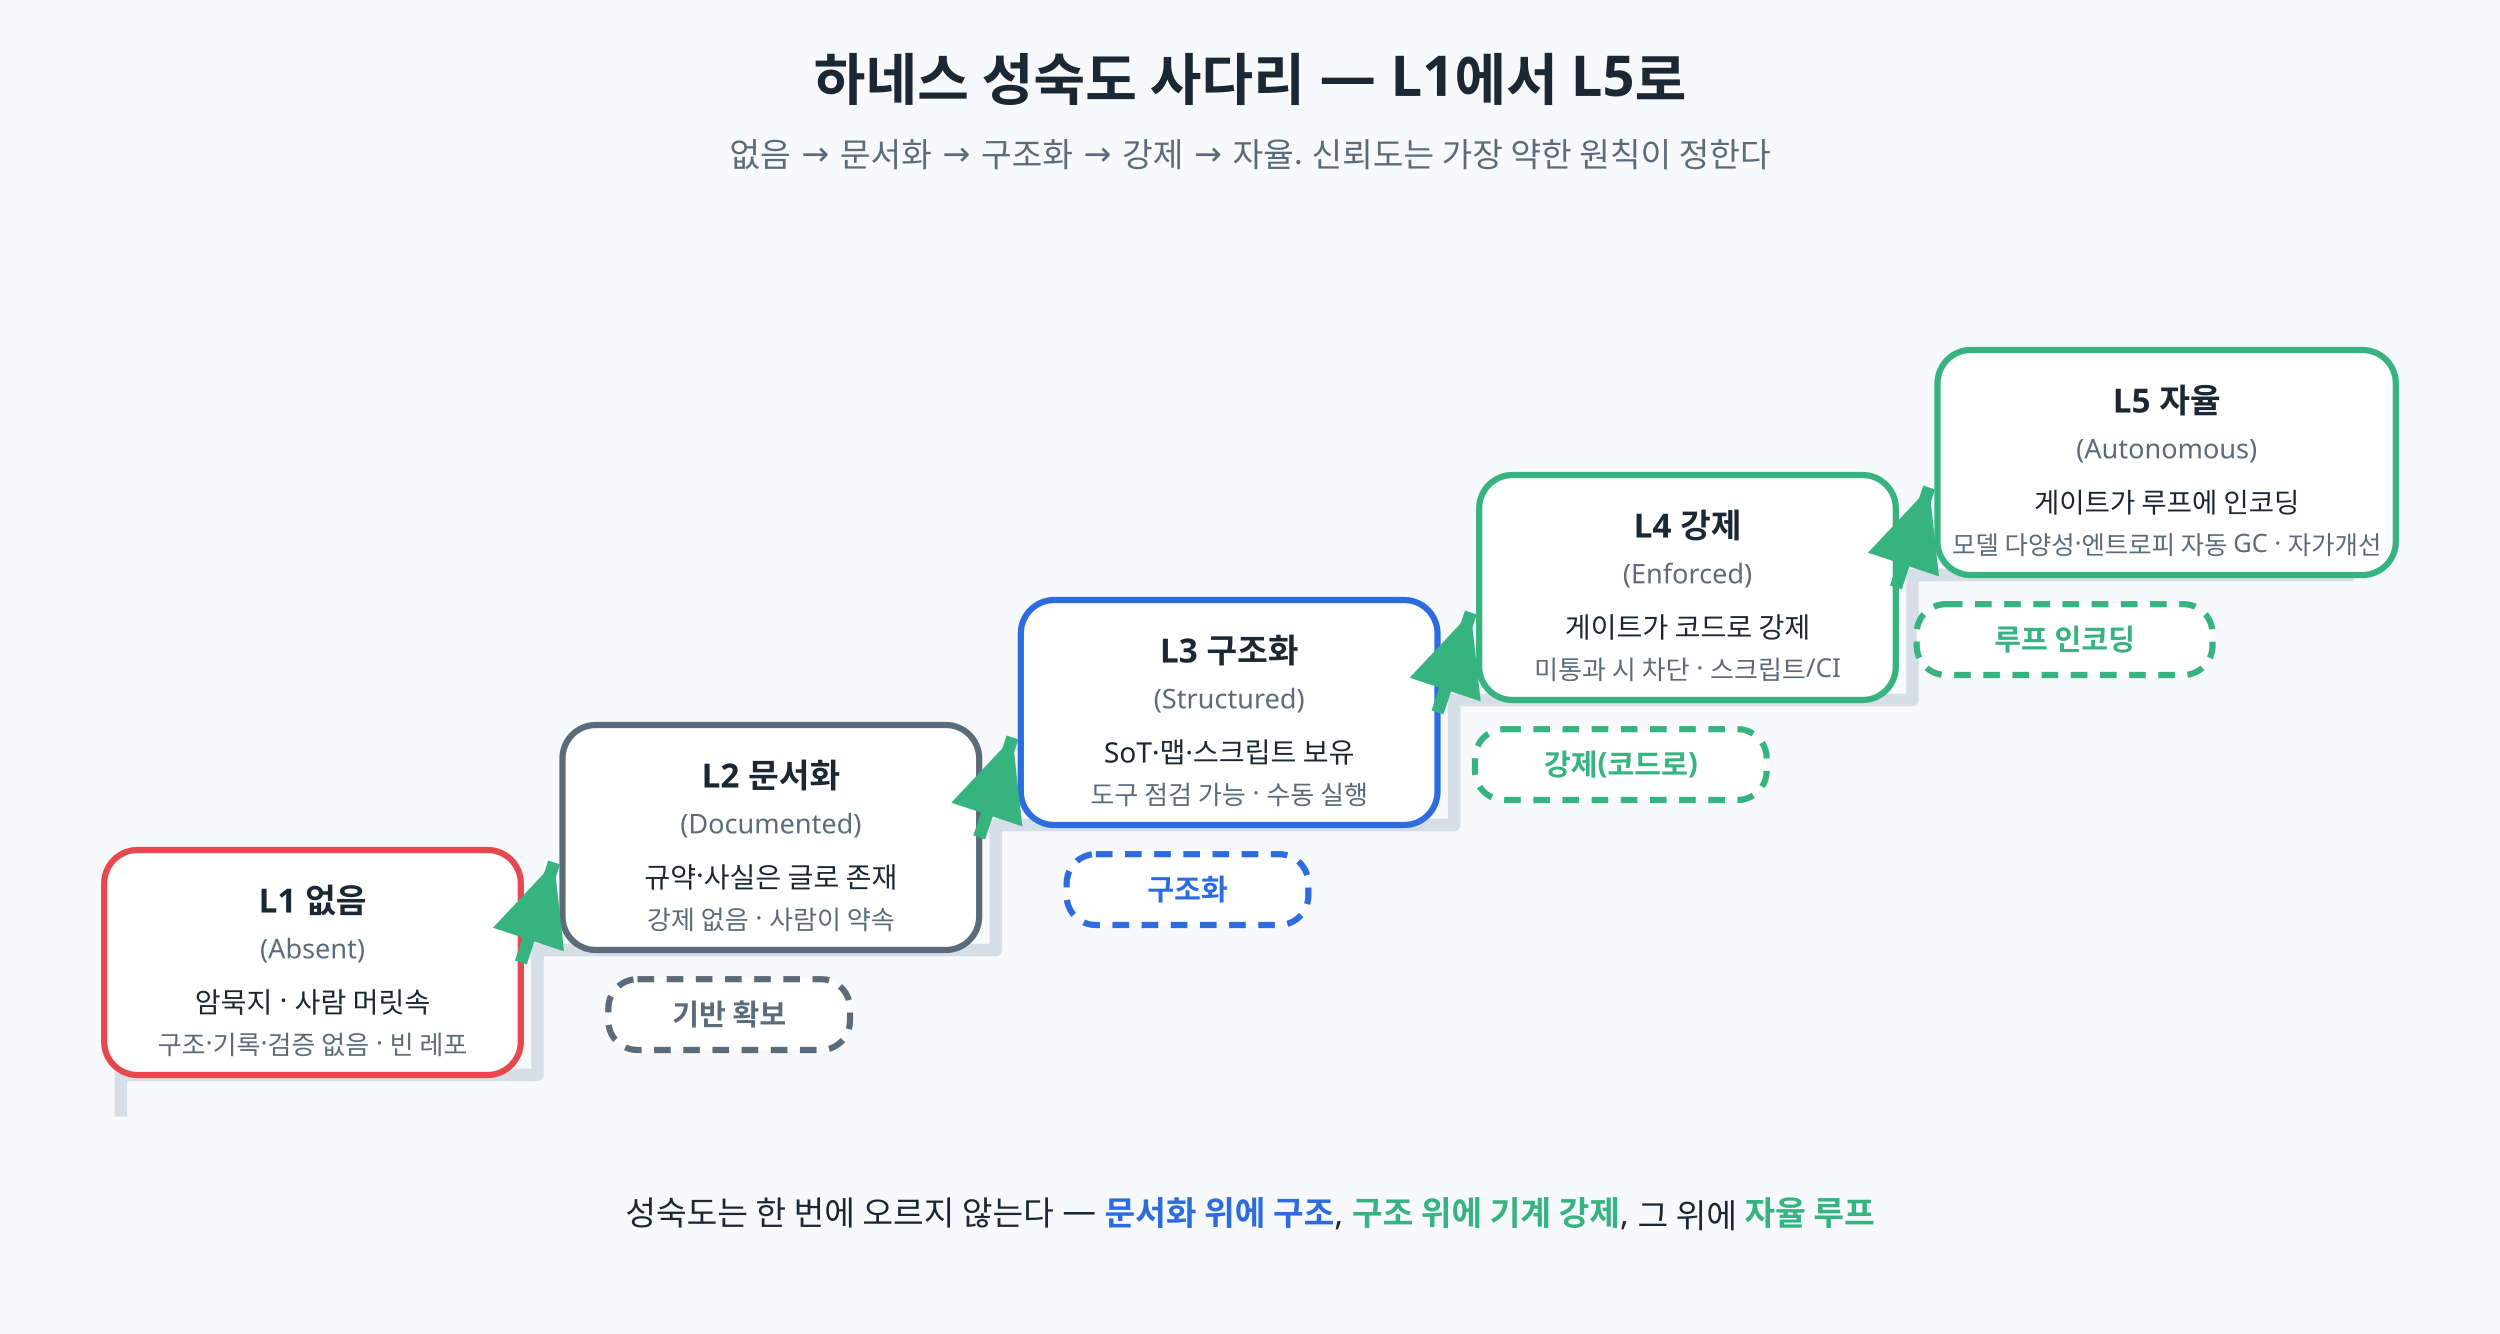
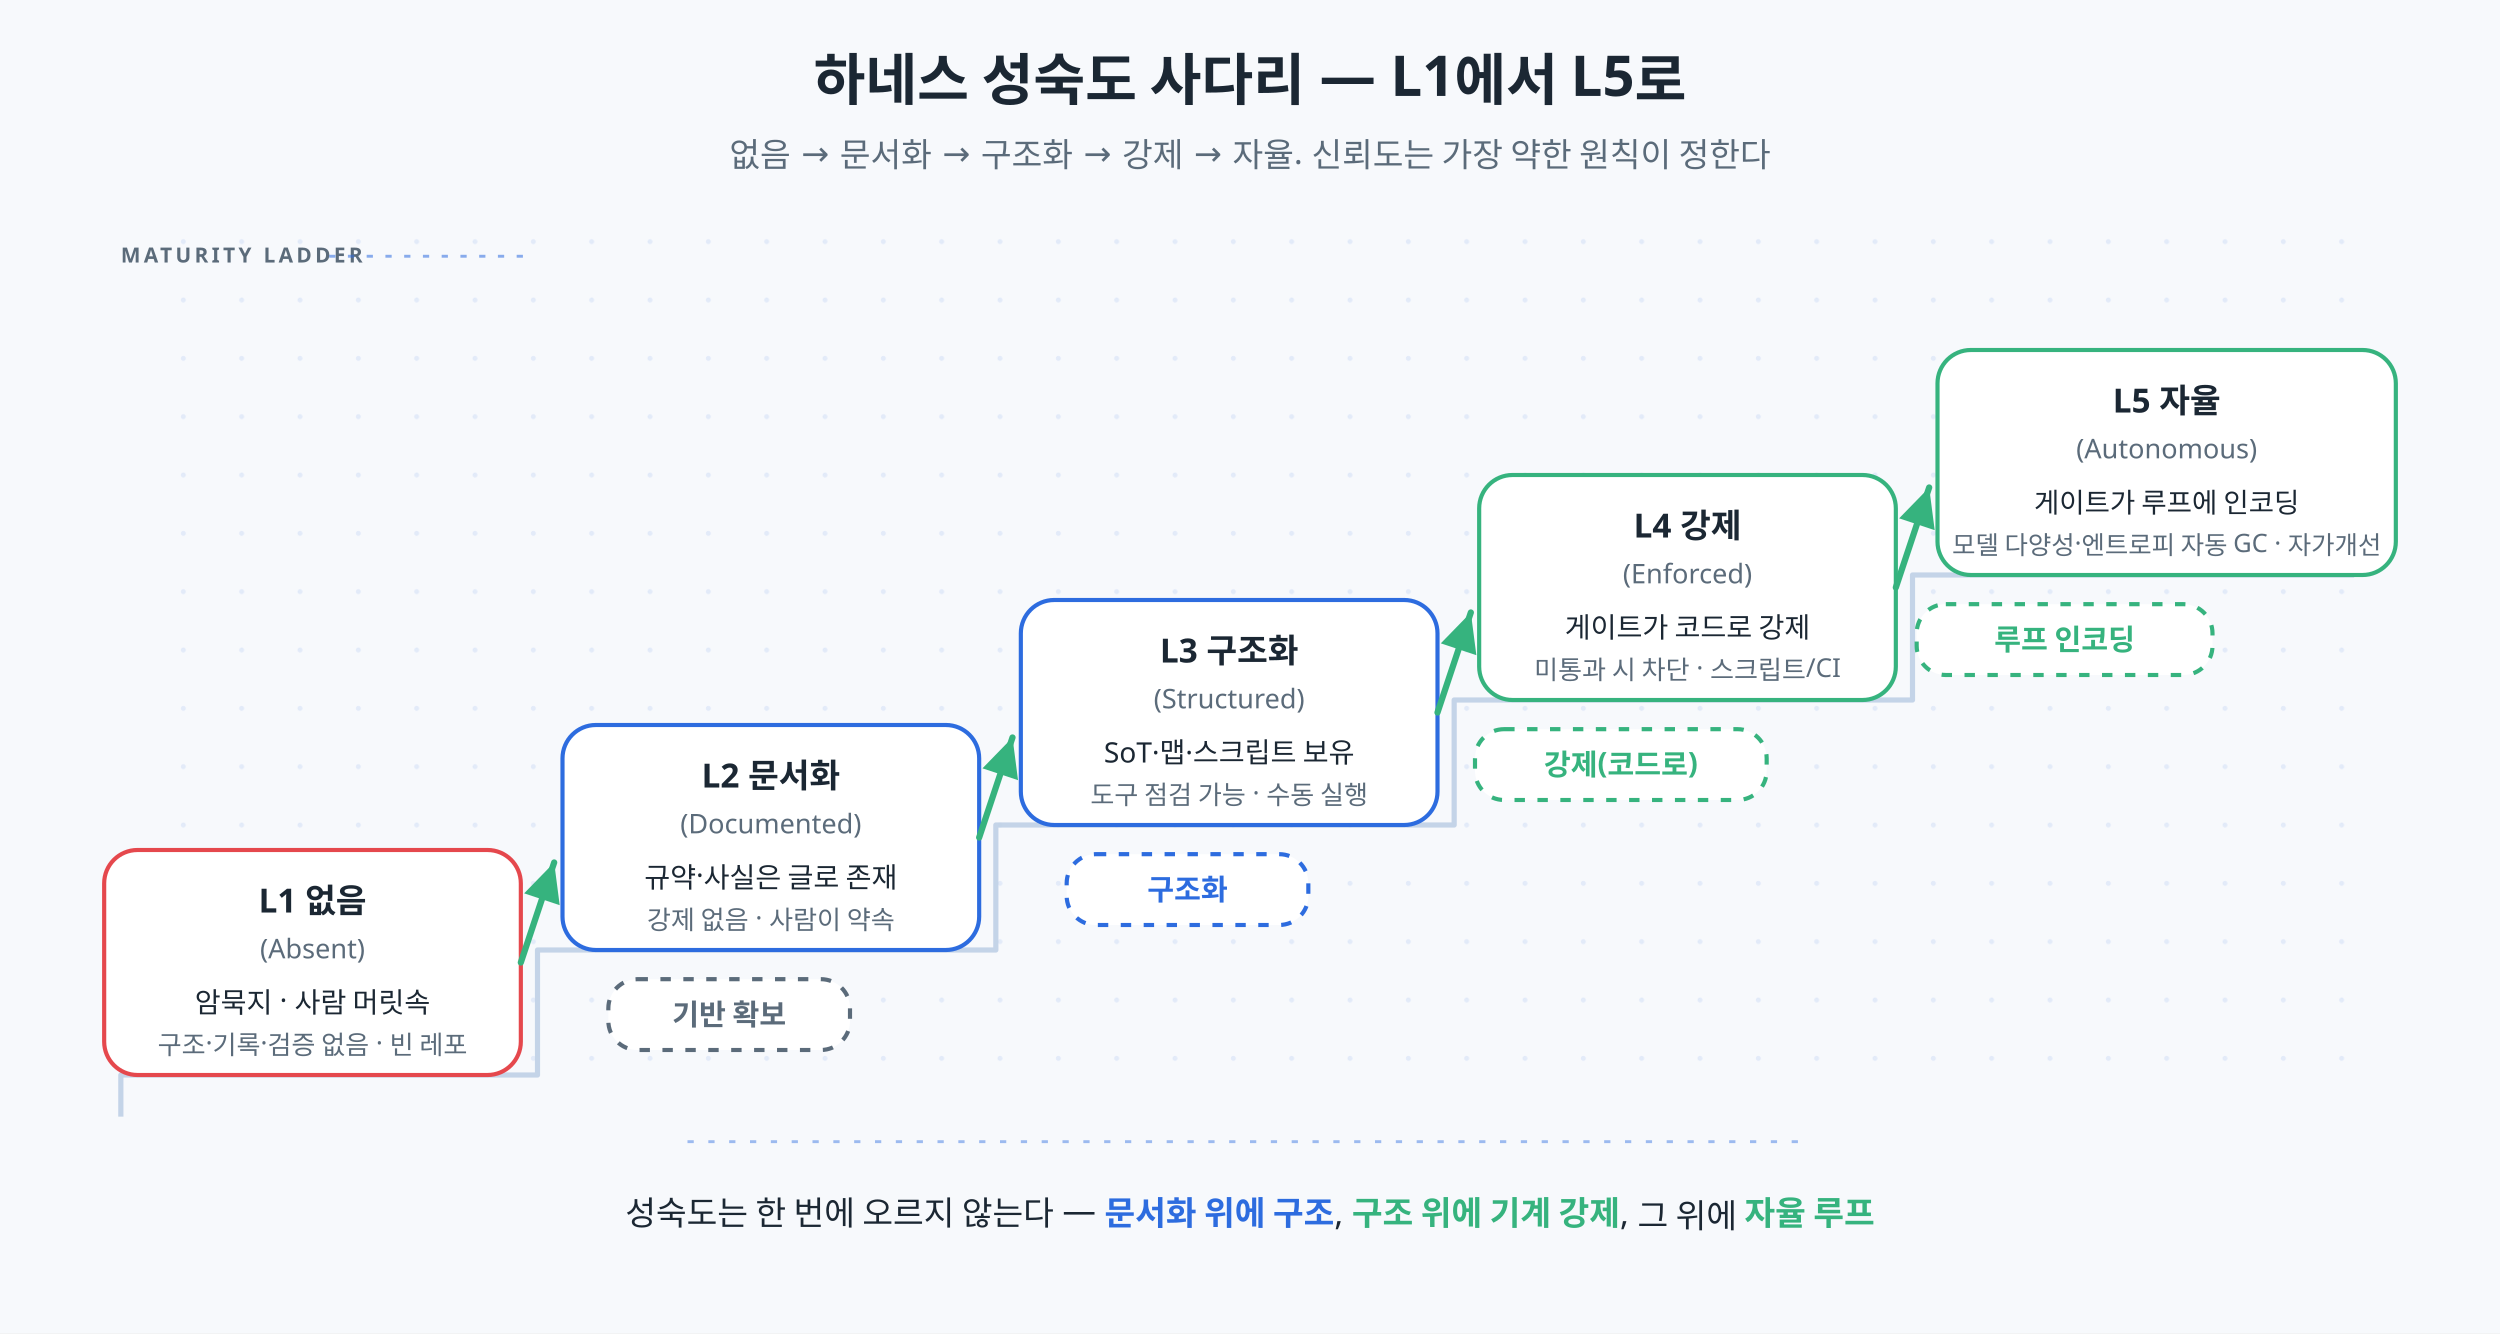
<svg xmlns="http://www.w3.org/2000/svg" viewBox="0 0 1200 640" font-family="Apple SD Gothic Neo, sans-serif">
  <defs>
-     <marker id="ok" markerWidth="9" markerHeight="9" refX="6.5" refY="3" orient="auto" markerUnits="strokeWidth">
-       <path d="M0,0 L6.5,3 L0,6 Z" fill="#36B37E" />
+     <marker id="arrow-pass" markerWidth="8" markerHeight="8" refX="6.2" refY="3" orient="auto" markerUnits="strokeWidth">
+       <path d="M0,0 L6.2,3 L0,6 Z" fill="#36B37E" />
    </marker>
-     <marker id="loop" markerWidth="9" markerHeight="9" refX="6.5" refY="3" orient="auto" markerUnits="strokeWidth">
-       <path d="M0,0 L6.5,3 L0,6 Z" fill="#2D6CDF" />
-     </marker>
-     <marker id="esc" markerWidth="9" markerHeight="9" refX="6.5" refY="3" orient="auto" markerUnits="strokeWidth">
-       <path d="M0,0 L6.5,3 L0,6 Z" fill="#5B6B7A" />
-     </marker>
+     <pattern id="dot-field" width="28" height="28" patternUnits="userSpaceOnUse">
+       <circle cx="4" cy="4" r="1.2" fill="#2D6CDF" opacity="0.16" />
+     </pattern>
  </defs>
  <rect x="0" y="0" width="1200" height="640" fill="#F7F9FC" />
+   <rect x="72" y="112" width="1056" height="420" fill="url(#dot-field)" opacity="0.65" />
  <text x="600" y="48" text-anchor="middle" font-size="27" font-weight="700" fill="#1B2733">하네스 성숙도 사다리 — L1에서 L5로</text>
  <text x="600" y="80" text-anchor="middle" font-size="16" fill="#5B6B7A">없음 → 문서화 → 구조화 → 강제 → 자율. 신뢰도는 가장 약한 원칙이 정한다</text>
-   <path d="M 58 536 L 58 516 L 258 516 L 258 456 L 478 456 L 478 396 L 698 396 L 698 336 L 918 336 L 918 276 L 1130 276" fill="none" stroke="#D6DEE8" stroke-width="6" stroke-linejoin="round" />
-   <rect x="50" y="408" width="200" height="108" rx="16" fill="#FFFFFF" stroke="#E5484D" stroke-width="3" />
+   <text x="58" y="126" font-size="10" font-weight="700" letter-spacing="1.6" fill="#5B6B7A">MATURITY LADDER</text>
+   <path d="M158 123 H254" fill="none" stroke="#2D6CDF" stroke-width="1.4" stroke-dasharray="3 6" opacity="0.55" />
+   <path d="M58 536 L58 516 L258 516 L258 456 L478 456 L478 396 L698 396 L698 336 L918 336 L918 276 L1130 276" fill="none" stroke="#BFD0E6" stroke-width="2.5" stroke-linejoin="round" opacity="0.9" />
+   <rect x="50" y="408" width="200" height="108" rx="16" fill="#FFFFFF" stroke="#E5484D" stroke-width="2" />
  <text x="150" y="438" text-anchor="middle" font-size="16" font-weight="700" fill="#1B2733">L1 없음</text>
  <text x="150" y="460" text-anchor="middle" font-size="13" fill="#5B6B7A">(Absent)</text>
  <text x="150" y="486" text-anchor="middle" font-size="13.5" fill="#1B2733">암묵지 · 사람 머릿속</text>
  <text x="150" y="506" text-anchor="middle" font-size="12.5" fill="#5B6B7A">구조·기록·검증 없음 · 빈 레포</text>
-   <rect x="270" y="348" width="200" height="108" rx="16" fill="#FFFFFF" stroke="#5B6B7A" stroke-width="3" />
+   <rect x="270" y="348" width="200" height="108" rx="16" fill="#FFFFFF" stroke="#2D6CDF" stroke-width="2" />
  <text x="370" y="378" text-anchor="middle" font-size="16" font-weight="700" fill="#1B2733">L2 문서화</text>
  <text x="370" y="400" text-anchor="middle" font-size="13" fill="#5B6B7A">(Documented)</text>
  <text x="370" y="426" text-anchor="middle" font-size="13.5" fill="#1B2733">규약·사실은 글로 존재</text>
  <text x="370" y="446" text-anchor="middle" font-size="12.5" fill="#5B6B7A">강제 없음 · 사람이 약속</text>
-   <rect x="490" y="288" width="200" height="108" rx="16" fill="#FFFFFF" stroke="#2D6CDF" stroke-width="3" />
+   <rect x="490" y="288" width="200" height="108" rx="16" fill="#FFFFFF" stroke="#2D6CDF" stroke-width="2" />
  <text x="590" y="318" text-anchor="middle" font-size="16" font-weight="700" fill="#1B2733">L3 구조화</text>
  <text x="590" y="340" text-anchor="middle" font-size="13" fill="#5B6B7A">(Structured)</text>
  <text x="590" y="366" text-anchor="middle" font-size="13.5" fill="#1B2733">SoT·맵·스크립트 보유</text>
  <text x="590" y="386" text-anchor="middle" font-size="12.5" fill="#5B6B7A">도구 점검 가능 · 수동 실행</text>
-   <rect x="710" y="228" width="200" height="108" rx="16" fill="#FFFFFF" stroke="#36B37E" stroke-width="3" />
+   <rect x="710" y="228" width="200" height="108" rx="16" fill="#FFFFFF" stroke="#36B37E" stroke-width="2" />
  <text x="810" y="258" text-anchor="middle" font-size="16" font-weight="700" fill="#1B2733">L4 강제</text>
  <text x="810" y="280" text-anchor="middle" font-size="13" fill="#5B6B7A">(Enforced)</text>
  <text x="810" y="306" text-anchor="middle" font-size="13.5" fill="#1B2733">게이트가 코드로 강제</text>
  <text x="810" y="326" text-anchor="middle" font-size="12.5" fill="#5B6B7A">미통과 시 차단 · 스크립트/CI</text>
-   <rect x="930" y="168" width="220" height="108" rx="16" fill="#FFFFFF" stroke="#36B37E" stroke-width="3" />
+   <rect x="930" y="168" width="220" height="108" rx="16" fill="#FFFFFF" stroke="#36B37E" stroke-width="2" />
  <text x="1040" y="198" text-anchor="middle" font-size="16" font-weight="700" fill="#1B2733">L5 자율</text>
  <text x="1040" y="220" text-anchor="middle" font-size="13" fill="#5B6B7A">(Autonomous)</text>
  <text x="1040" y="246" text-anchor="middle" font-size="13.2" fill="#1B2733">게이트가 루프에 인코딩</text>
  <text x="1040" y="266" text-anchor="middle" font-size="12.2" fill="#5B6B7A">모델 다양성·엔트로피 자동 GC · 자가개선</text>
-   <line x1="250" y1="462" x2="266" y2="414" stroke="#36B37E" stroke-width="6" marker-end="url(#ok)" />
-   <line x1="470" y1="402" x2="486" y2="354" stroke="#36B37E" stroke-width="6" marker-end="url(#ok)" />
-   <line x1="690" y1="342" x2="706" y2="294" stroke="#36B37E" stroke-width="6" marker-end="url(#ok)" />
-   <line x1="910" y1="282" x2="926" y2="234" stroke="#36B37E" stroke-width="6" marker-end="url(#ok)" />
-   <rect x="292" y="470" width="116" height="34" rx="14" fill="#FFFFFF" stroke="#5B6B7A" stroke-width="3" stroke-dasharray="8 6" />
+   <line x1="250" y1="462" x2="266" y2="414" stroke="#36B37E" stroke-width="3" stroke-linecap="round" marker-end="url(#arrow-pass)" />
+   <line x1="470" y1="402" x2="486" y2="354" stroke="#36B37E" stroke-width="3" stroke-linecap="round" marker-end="url(#arrow-pass)" />
+   <line x1="690" y1="342" x2="706" y2="294" stroke="#36B37E" stroke-width="3" stroke-linecap="round" marker-end="url(#arrow-pass)" />
+   <line x1="910" y1="282" x2="926" y2="234" stroke="#36B37E" stroke-width="3" stroke-linecap="round" marker-end="url(#arrow-pass)" />
+   <rect x="292" y="470" width="116" height="34" rx="14" fill="#FFFFFF" stroke="#5B6B7A" stroke-width="2" stroke-dasharray="5 6" />
  <text x="350" y="492" text-anchor="middle" font-size="14" font-weight="700" fill="#5B6B7A">기반 확보</text>
-   <rect x="512" y="410" width="116" height="34" rx="14" fill="#FFFFFF" stroke="#2D6CDF" stroke-width="3" stroke-dasharray="8 6" />
+   <rect x="512" y="410" width="116" height="34" rx="14" fill="#FFFFFF" stroke="#2D6CDF" stroke-width="2" stroke-dasharray="5 6" />
  <text x="570" y="432" text-anchor="middle" font-size="14" font-weight="700" fill="#2D6CDF">구조화</text>
-   <rect x="708" y="350" width="140" height="34" rx="14" fill="#FFFFFF" stroke="#36B37E" stroke-width="3" stroke-dasharray="8 6" />
+   <rect x="708" y="350" width="140" height="34" rx="14" fill="#FFFFFF" stroke="#36B37E" stroke-width="2" stroke-dasharray="5 6" />
  <text x="778" y="372" text-anchor="middle" font-size="14" font-weight="700" fill="#36B37E">강제(코드로)</text>
-   <rect x="920" y="290" width="142" height="34" rx="14" fill="#FFFFFF" stroke="#36B37E" stroke-width="3" stroke-dasharray="8 6" />
+   <rect x="920" y="290" width="142" height="34" rx="14" fill="#FFFFFF" stroke="#36B37E" stroke-width="2" stroke-dasharray="5 6" />
  <text x="991" y="312" text-anchor="middle" font-size="14" font-weight="700" fill="#36B37E">루프 인코딩</text>
+   <path d="M330 548 H870" fill="none" stroke="#2D6CDF" stroke-width="1.4" stroke-dasharray="3 7" opacity="0.45" />
  <text x="600" y="588" text-anchor="middle" font-size="16" fill="#1B2733">성숙도는 한 번에 오르지 않는다 — <tspan font-weight="700" fill="#2D6CDF">문서화 위에 구조</tspan>, <tspan font-weight="700" fill="#36B37E">구조 위에 기계 강제</tspan>, 그 위에 <tspan font-weight="700" fill="#36B37E">자율 루프</tspan>
  </text>
</svg>
